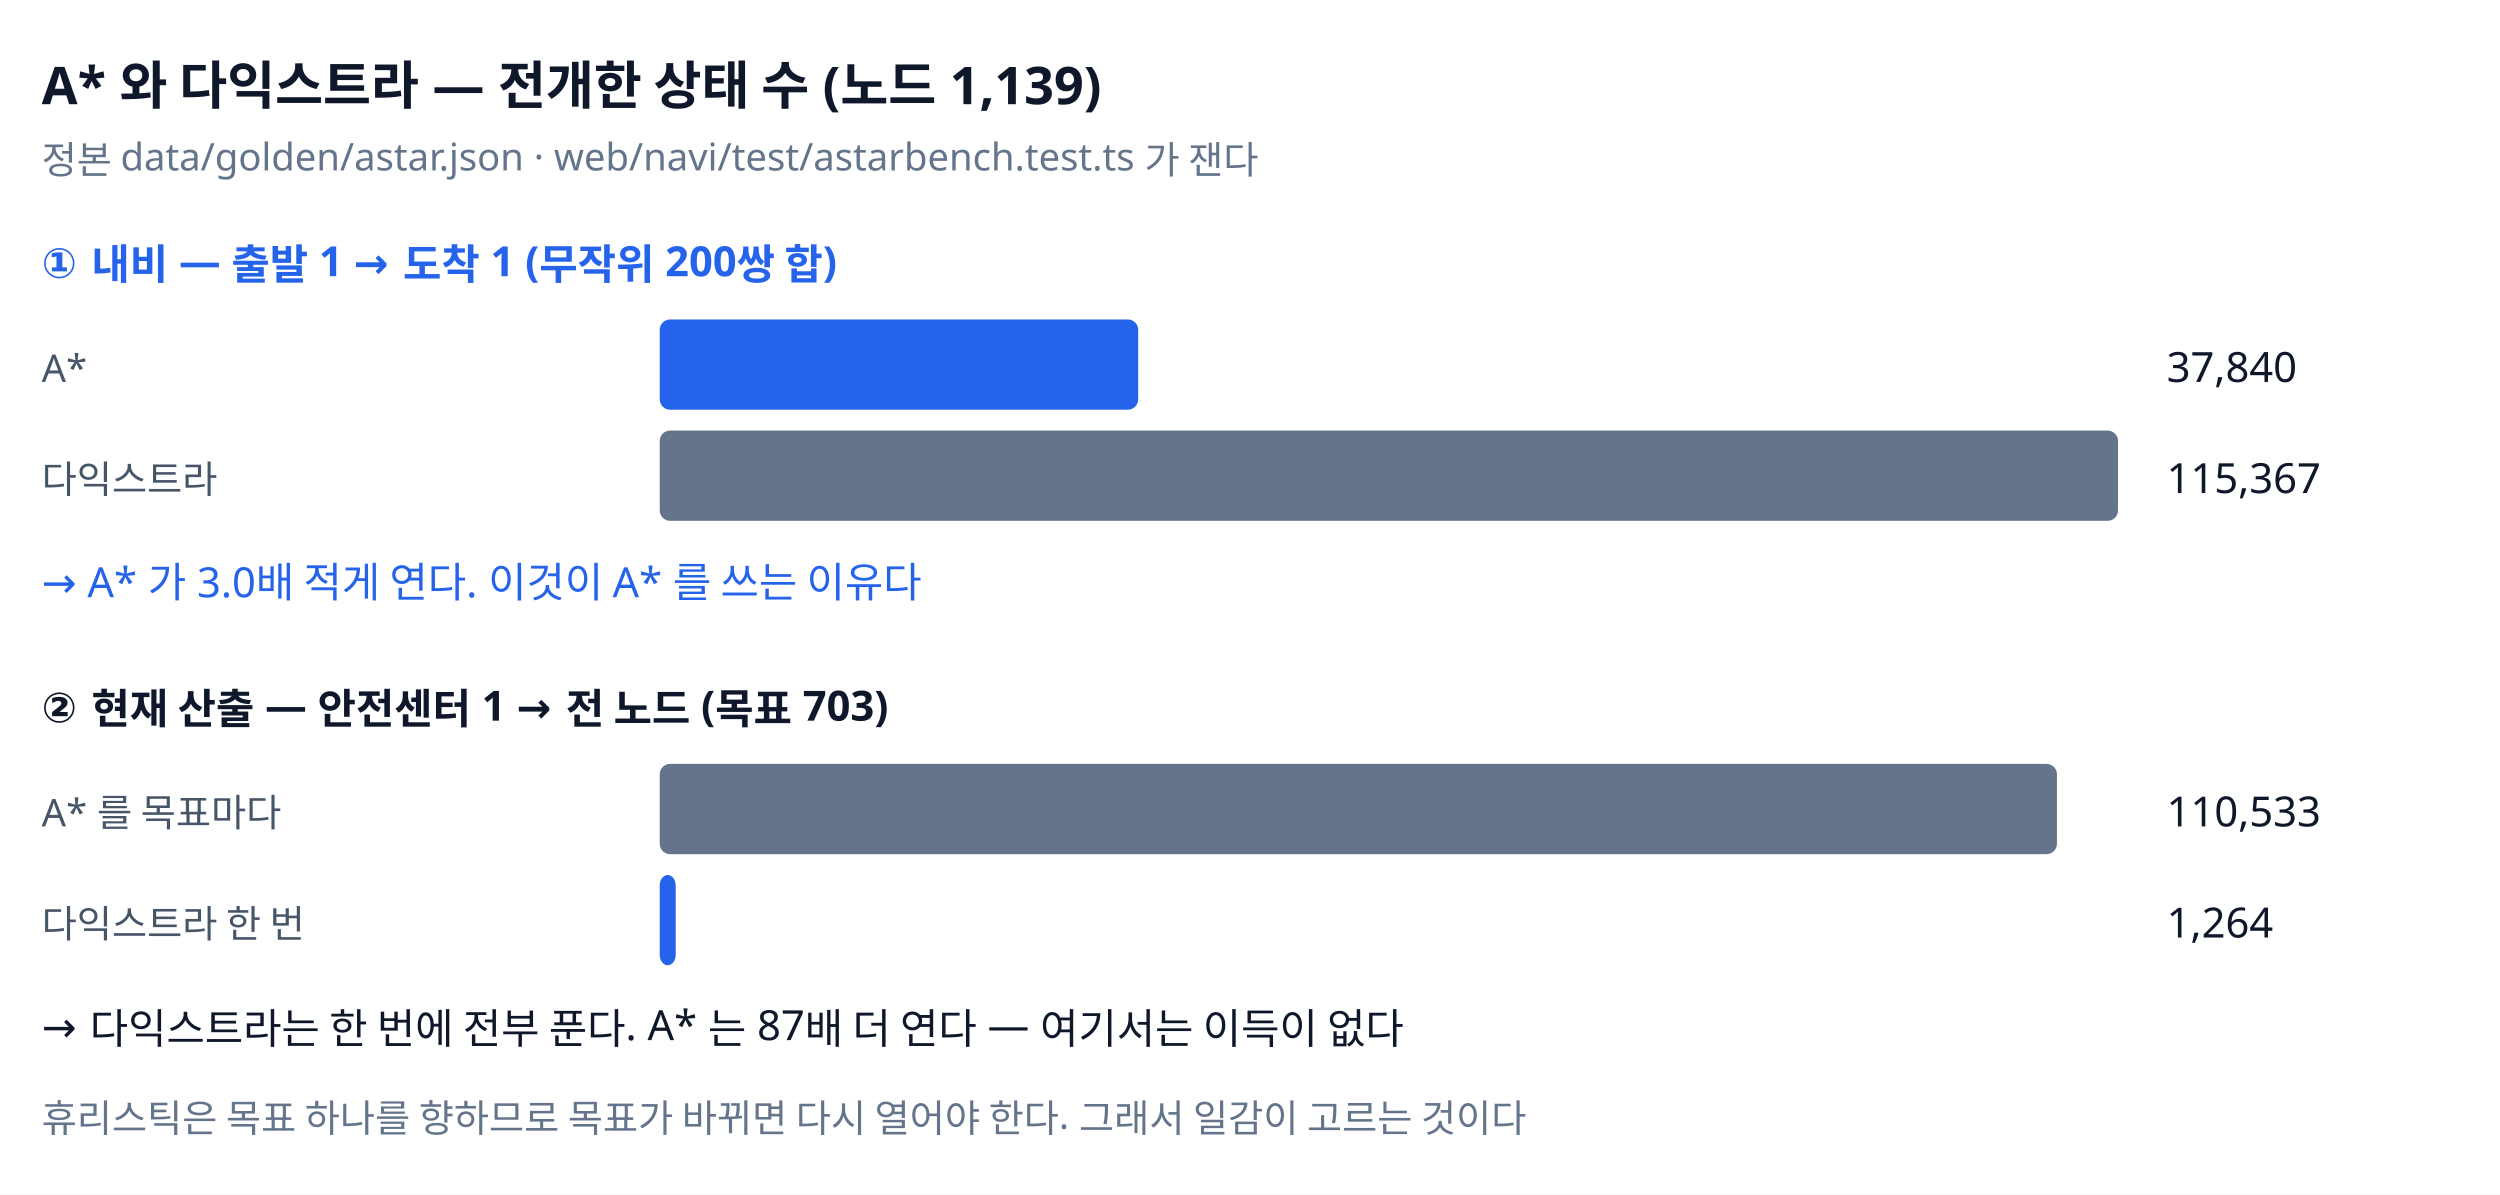
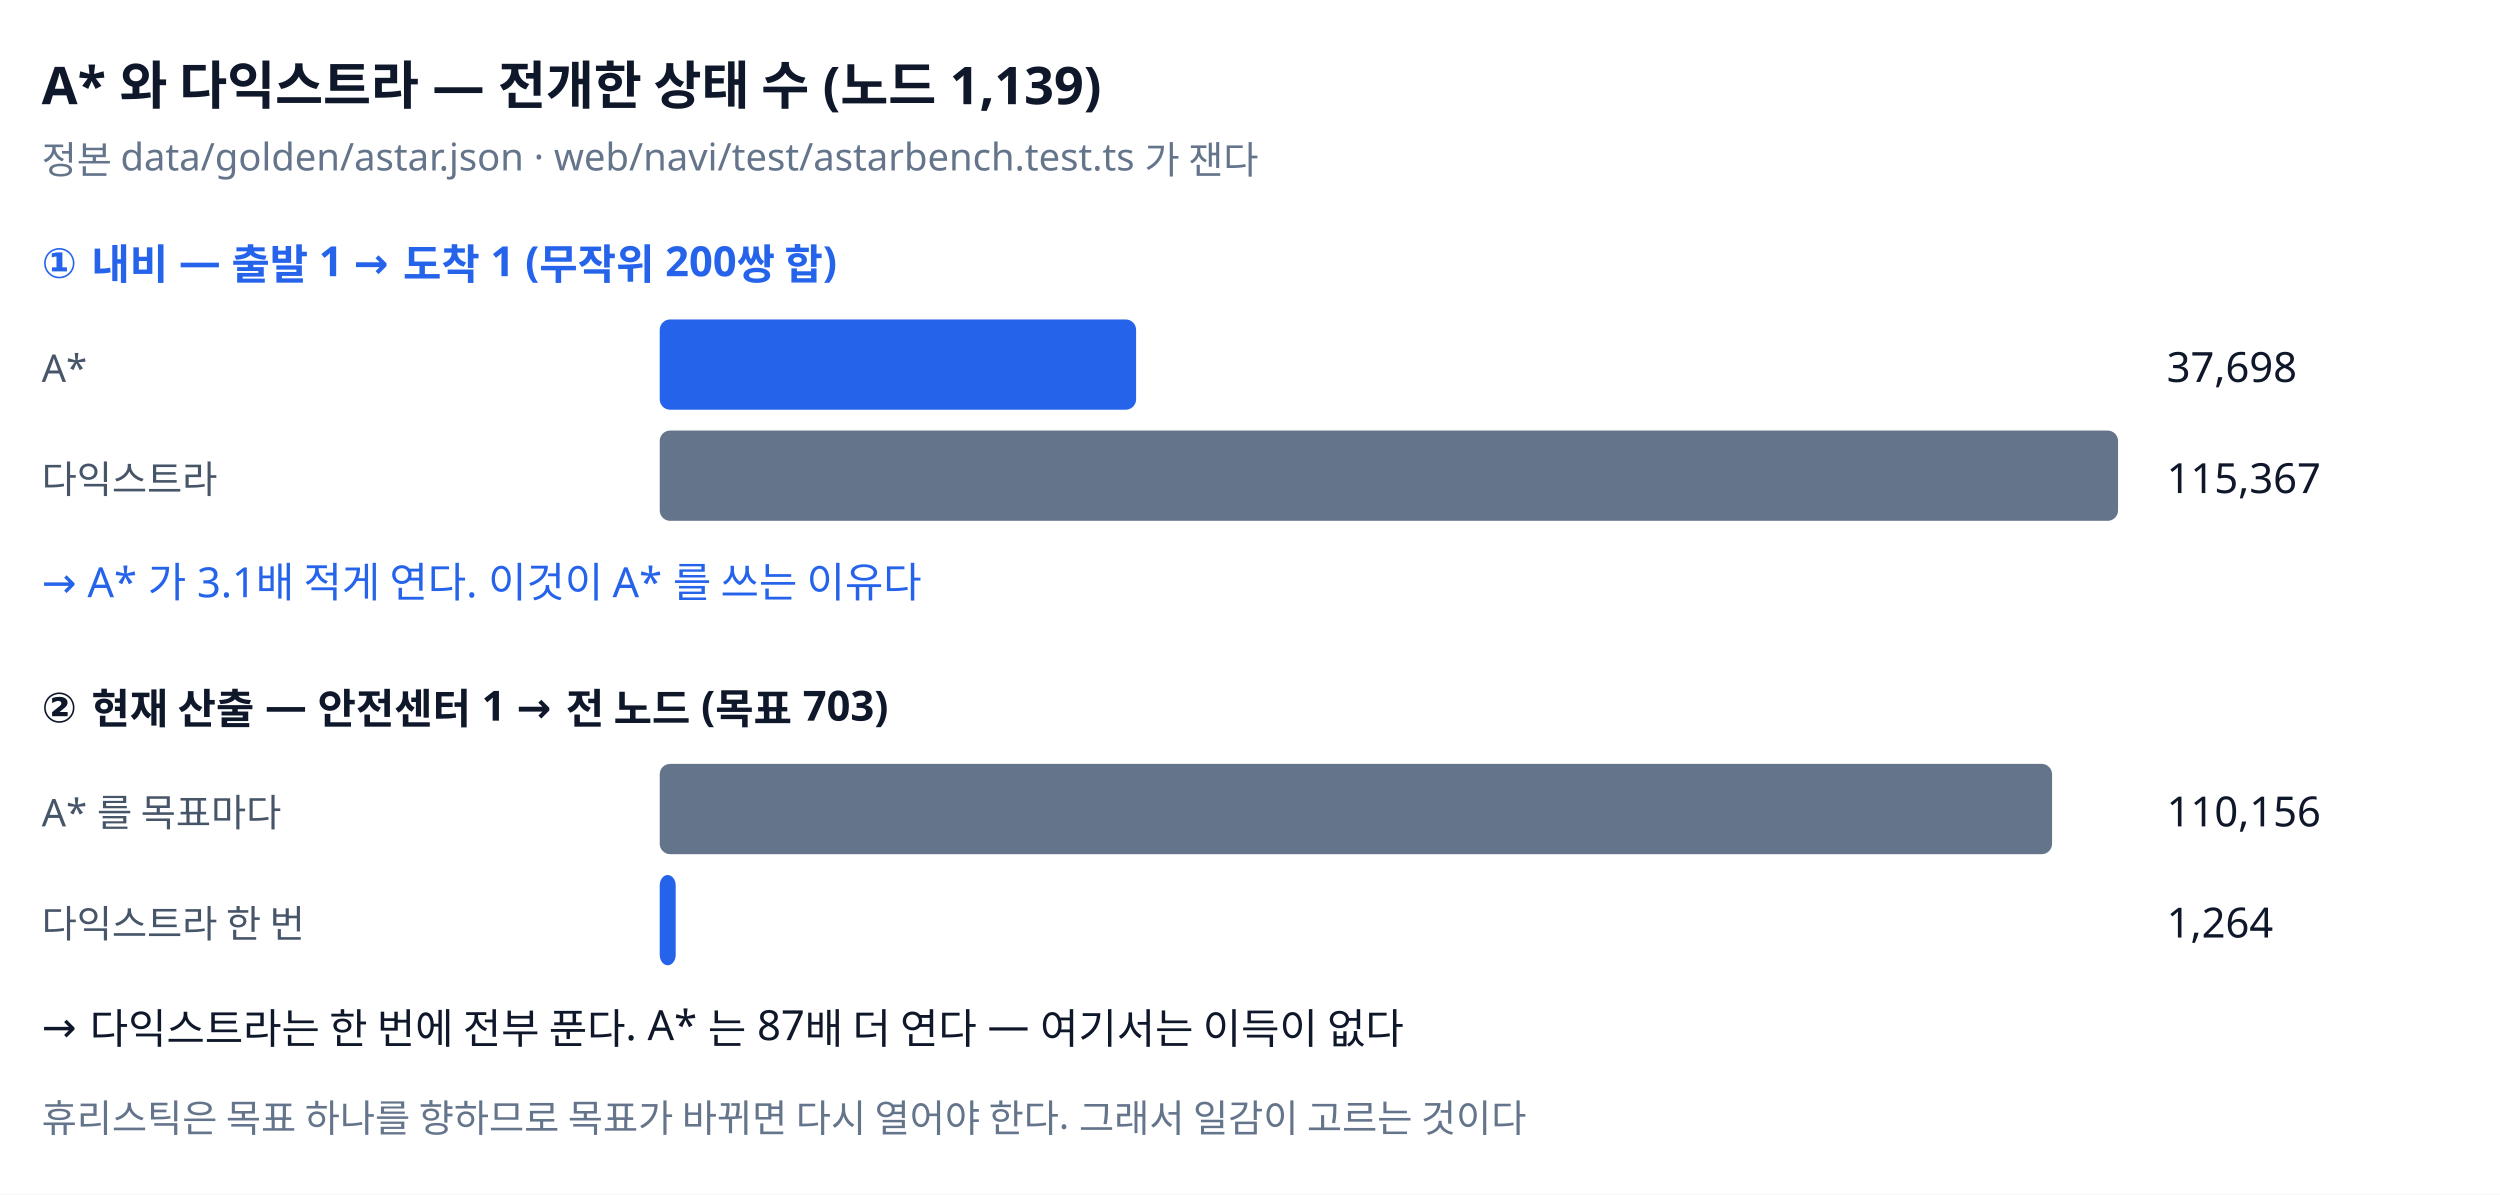
<svg xmlns="http://www.w3.org/2000/svg" viewBox="0 0 720 344" width="720" height="344" font-family="Pretendard, system-ui, sans-serif">
  <rect width="720" height="344" fill="#fff" />
  <text x="12" y="30" font-size="15" font-weight="700" fill="#0f172a">A* 와 다익스트라 — 전개한 상태 수 (노드 1,139)</text>
  <text x="12" y="50" font-size="11" fill="#64748b">정본 data/golden/astar.json · web/navi/test/astarbench.test.ts 가 잰다</text>
  <text x="12" y="80" font-size="12" font-weight="700" fill="#2563eb">① 내비 — 출발 1 → 도착 1 (무작위 200쌍 합)</text>
-   <rect x="190" y="92" width="137.8" height="26" fill="#2563eb" rx="3" />
+   <rect x="190" y="92" width="137.2" height="26" fill="#2563eb" rx="3" />
  <text x="12" y="110" font-size="11" fill="#475569">A*</text>
-   <text x="624" y="110" font-size="12" fill="#0f172a">37,840</text>
+   <text x="624" y="110" font-size="12" fill="#0f172a">37,698</text>
  <rect x="190" y="124" width="420.0" height="26" fill="#64748b" rx="3" />
  <text x="12" y="142" font-size="11" fill="#475569">다익스트라</text>
  <text x="624" y="142" font-size="12" fill="#0f172a">115,367</text>
-   <text x="12" y="172" font-size="12" fill="#2563eb">→ A* 가 3.0배 적게 연다. 이것이 A* 를 쓰는 이유다</text>
+   <text x="12" y="172" font-size="12" fill="#2563eb">→ A* 가 3.1배 적게 연다. 이것이 A* 를 쓰는 이유다</text>
  <text x="12" y="208" font-size="12" font-weight="700" fill="#0f172a">② 현재 산출 — 안전센터 1 → 전 노드 (목표 703)</text>
-   <rect x="190" y="220" width="402.4" height="26" fill="#64748b" rx="3" />
+   <rect x="190" y="220" width="401.0" height="26" fill="#64748b" rx="3" />
  <text x="12" y="238" font-size="11" fill="#475569">A* 를 목표마다</text>
-   <text x="624" y="238" font-size="12" fill="#0f172a">110,533</text>
+   <text x="624" y="238" font-size="12" fill="#0f172a">110,156</text>
  <rect x="190" y="252" width="4.6" height="26" fill="#2563eb" rx="3" />
  <text x="12" y="270" font-size="11" fill="#475569">다익스트라 한 번</text>
  <text x="624" y="270" font-size="12" fill="#0f172a">1,264</text>
  <text x="12" y="300" font-size="12" fill="#0f172a">→ 다익스트라는 한 번에 전부 푼다. A* 는 87배 더 연다 — 여기서는 이득이 없다</text>
  <text x="12" y="326" font-size="11" fill="#64748b">휴리스틱은 목표 하나를 향하므로 목표가 바뀌면 다시 열어야 한다. 그래서 일감이 고르는 것이다</text>
</svg>
